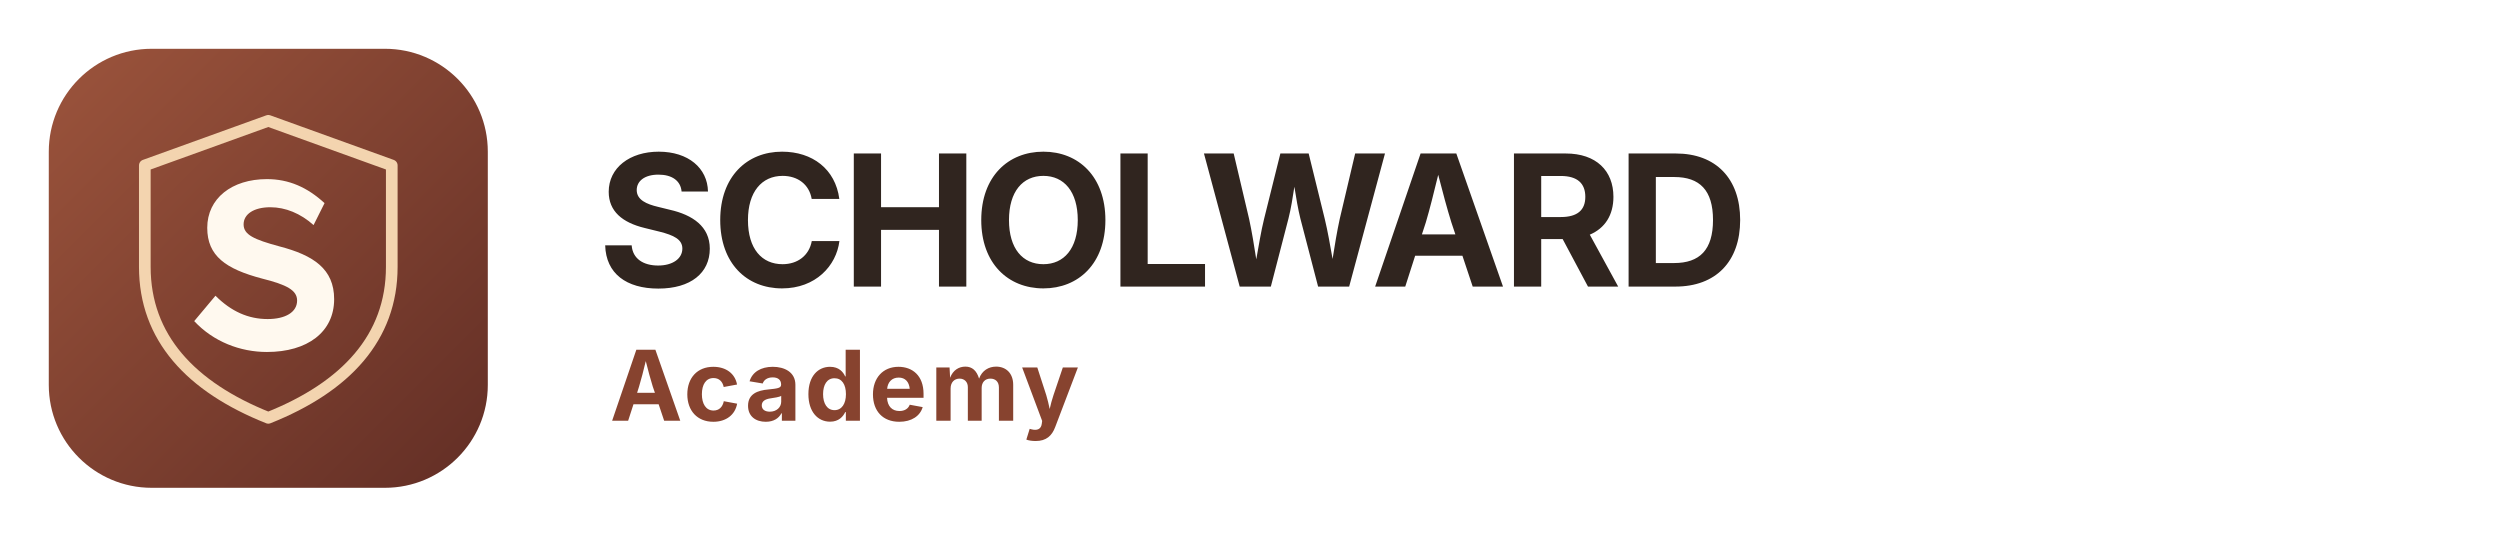
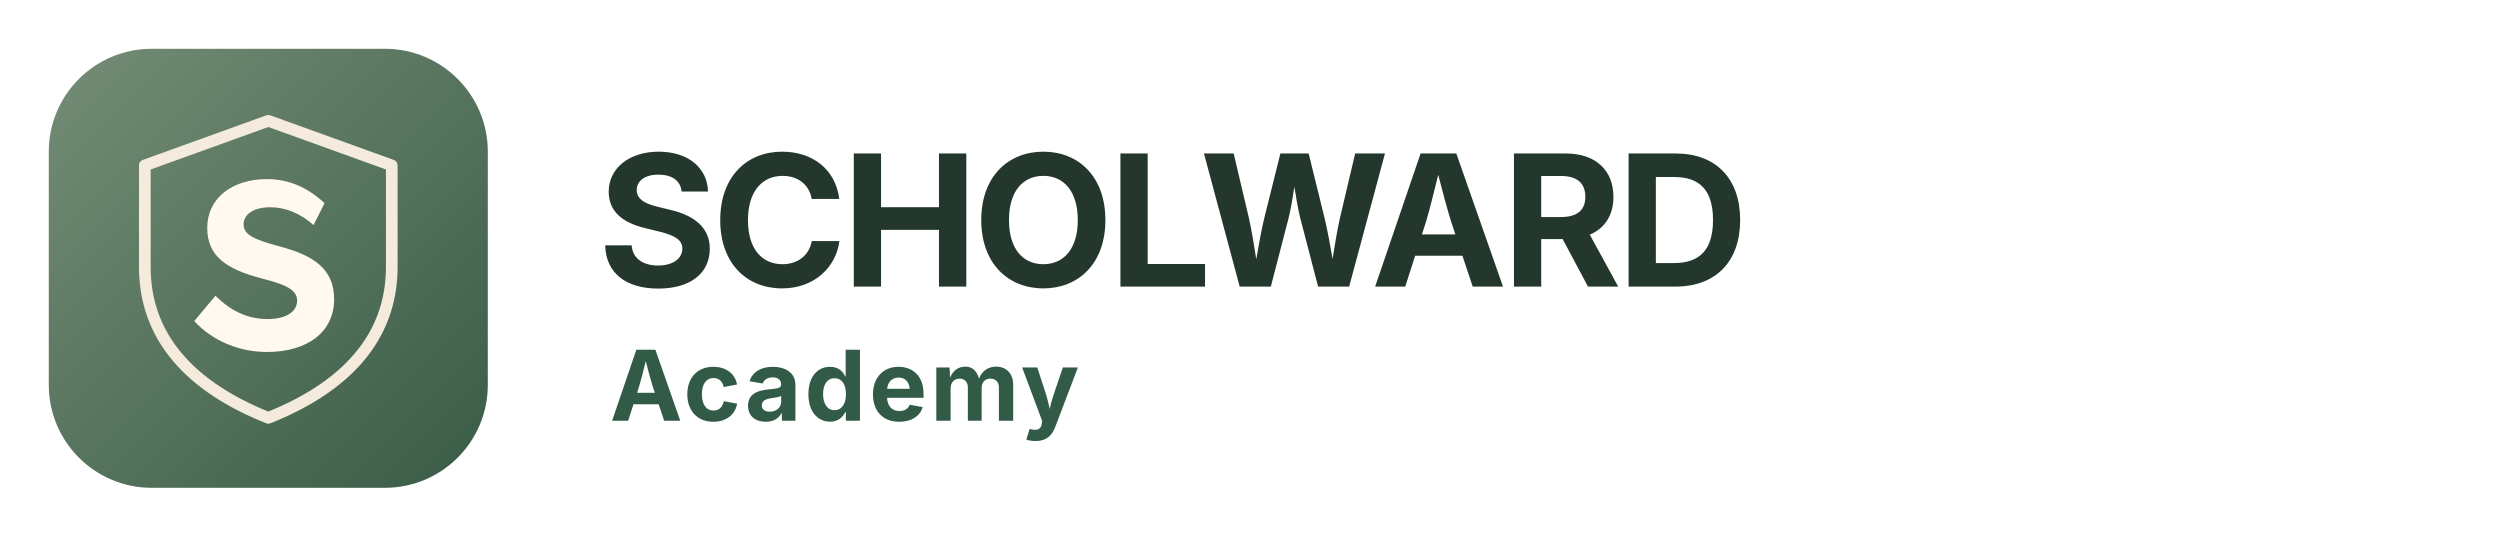
<svg xmlns="http://www.w3.org/2000/svg" width="410" height="88" viewBox="0 0 410 88" role="img" aria-labelledby="title">
  <defs>
    <linearGradient id="crest-surface" x2="1" y2="1" gradientUnits="objectBoundingBox">
-       <stop stop-color="#9C543C" />
-       <stop offset="1" stop-color="#622E25" />
+       <stop stop-color="#758D76" />
+       <stop offset="1" stop-color="#395B46" />
    </linearGradient>
  </defs>
  <g transform="translate(8 8) scale(1.125)">
    <rect width="64" height="64" rx="15" fill="url(#crest-surface)" />
-     <path d="M32 10.5 50 17v14.8c0 10.3-6.7 17.5-18 22-11.3-4.5-18-11.7-18-22V17Z" fill="none" stroke="#F3D4AF" stroke-width="1.7" stroke-linejoin="round" />
+     <path d="M32 10.5 50 17v14.8c0 10.3-6.7 17.5-18 22-11.3-4.5-18-11.7-18-22V17Z" fill="none" stroke="#F5EBDC" stroke-width="1.7" stroke-linejoin="round" />
    <path d="M40.2 22.5c-2.5-2.3-5.2-3.5-8.4-3.5-5.1 0-8.7 2.8-8.7 7.1 0 4.1 2.7 6 8 7.4 3.6.9 5.1 1.7 5.1 3.2 0 1.7-1.7 2.7-4.3 2.7-2.8 0-5.3-1.1-7.6-3.4l-3.1 3.7c2.8 3 6.7 4.5 10.6 4.5 5.9 0 9.8-2.9 9.8-7.7 0-4.4-3-6.4-8-7.7-3.7-1-5.2-1.7-5.2-3.2 0-1.5 1.5-2.5 3.9-2.5 2.2 0 4.4.9 6.3 2.6Z" fill="#FFF9EF" />
  </g>
-   <text x="98" y="47" fill="#30251f" font-family="Inter, Arial, sans-serif" font-size="30" font-weight="750" letter-spacing="-0.9">SCHOLWARD</text>
-   <text x="100" y="69" fill="#87432f" font-family="Inter, Arial, sans-serif" font-size="16" font-weight="700" letter-spacing="0.5">Academy</text>
+   <text x="98" y="47" fill="#24372D" font-family="Inter, Arial, sans-serif" font-size="30" font-weight="750" letter-spacing="-0.9">SCHOLWARD</text>
+   <text x="100" y="69" fill="#315B47" font-family="Inter, Arial, sans-serif" font-size="16" font-weight="700" letter-spacing="0.5">Academy</text>
</svg>
